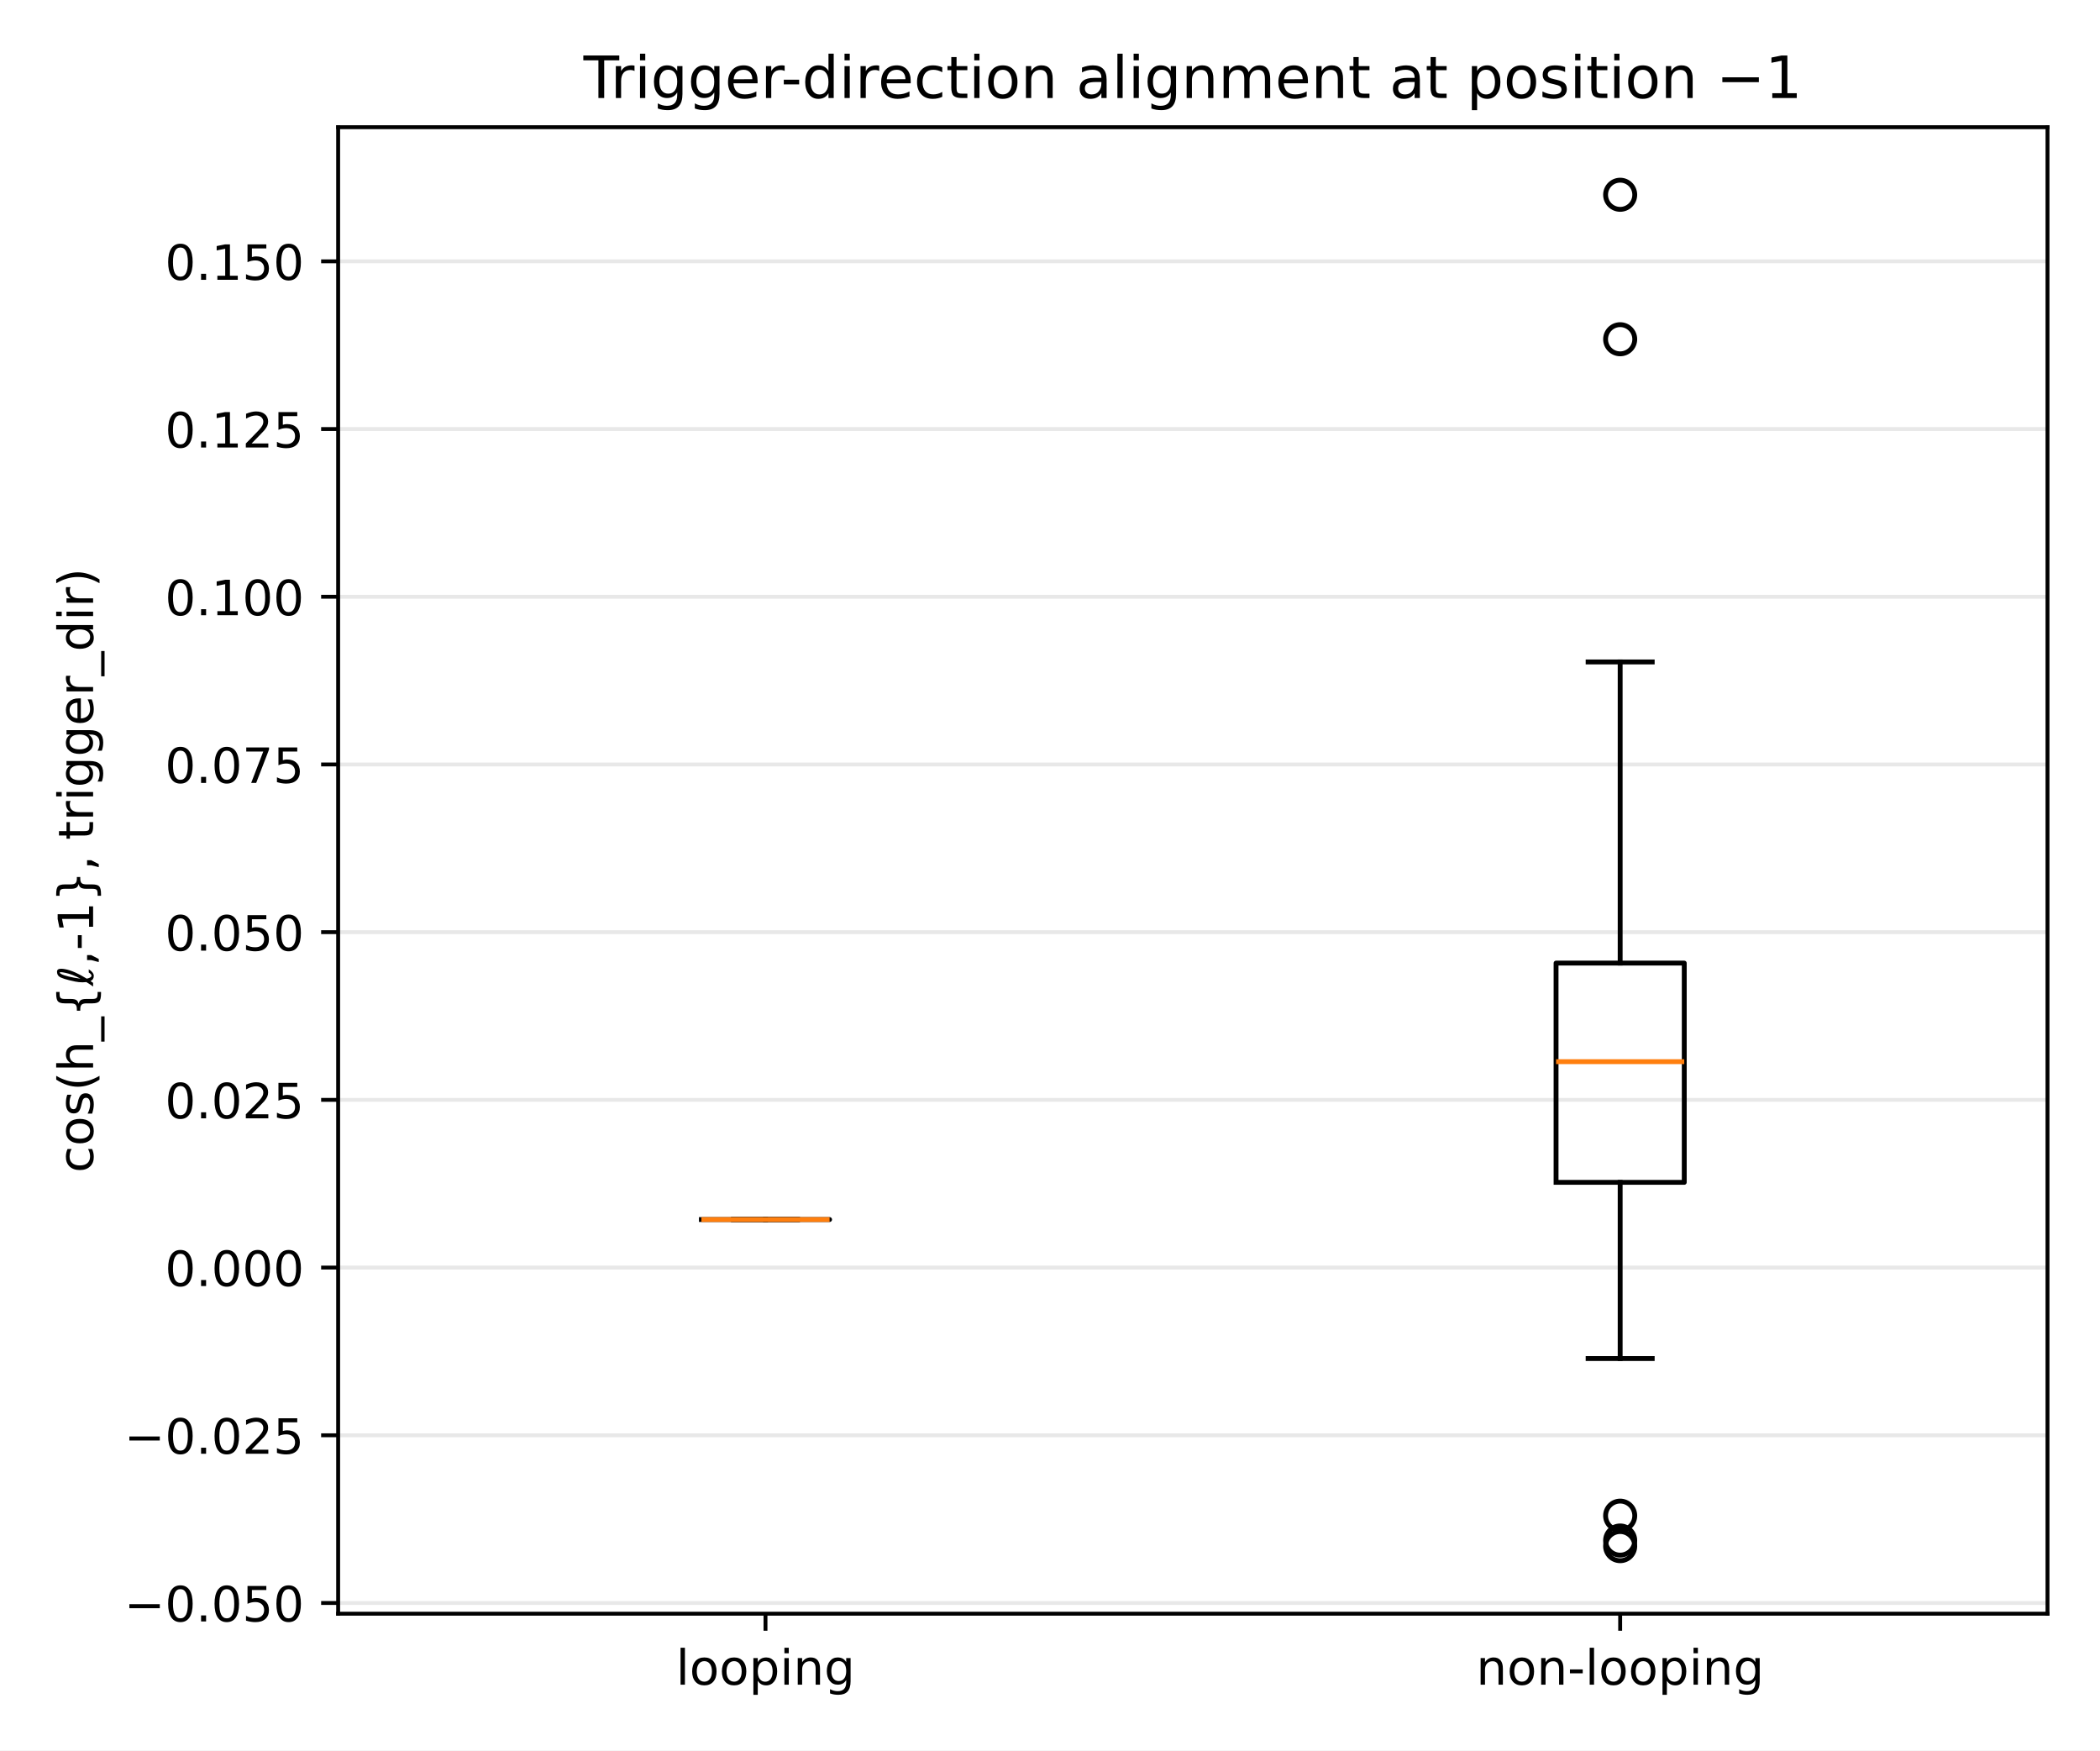
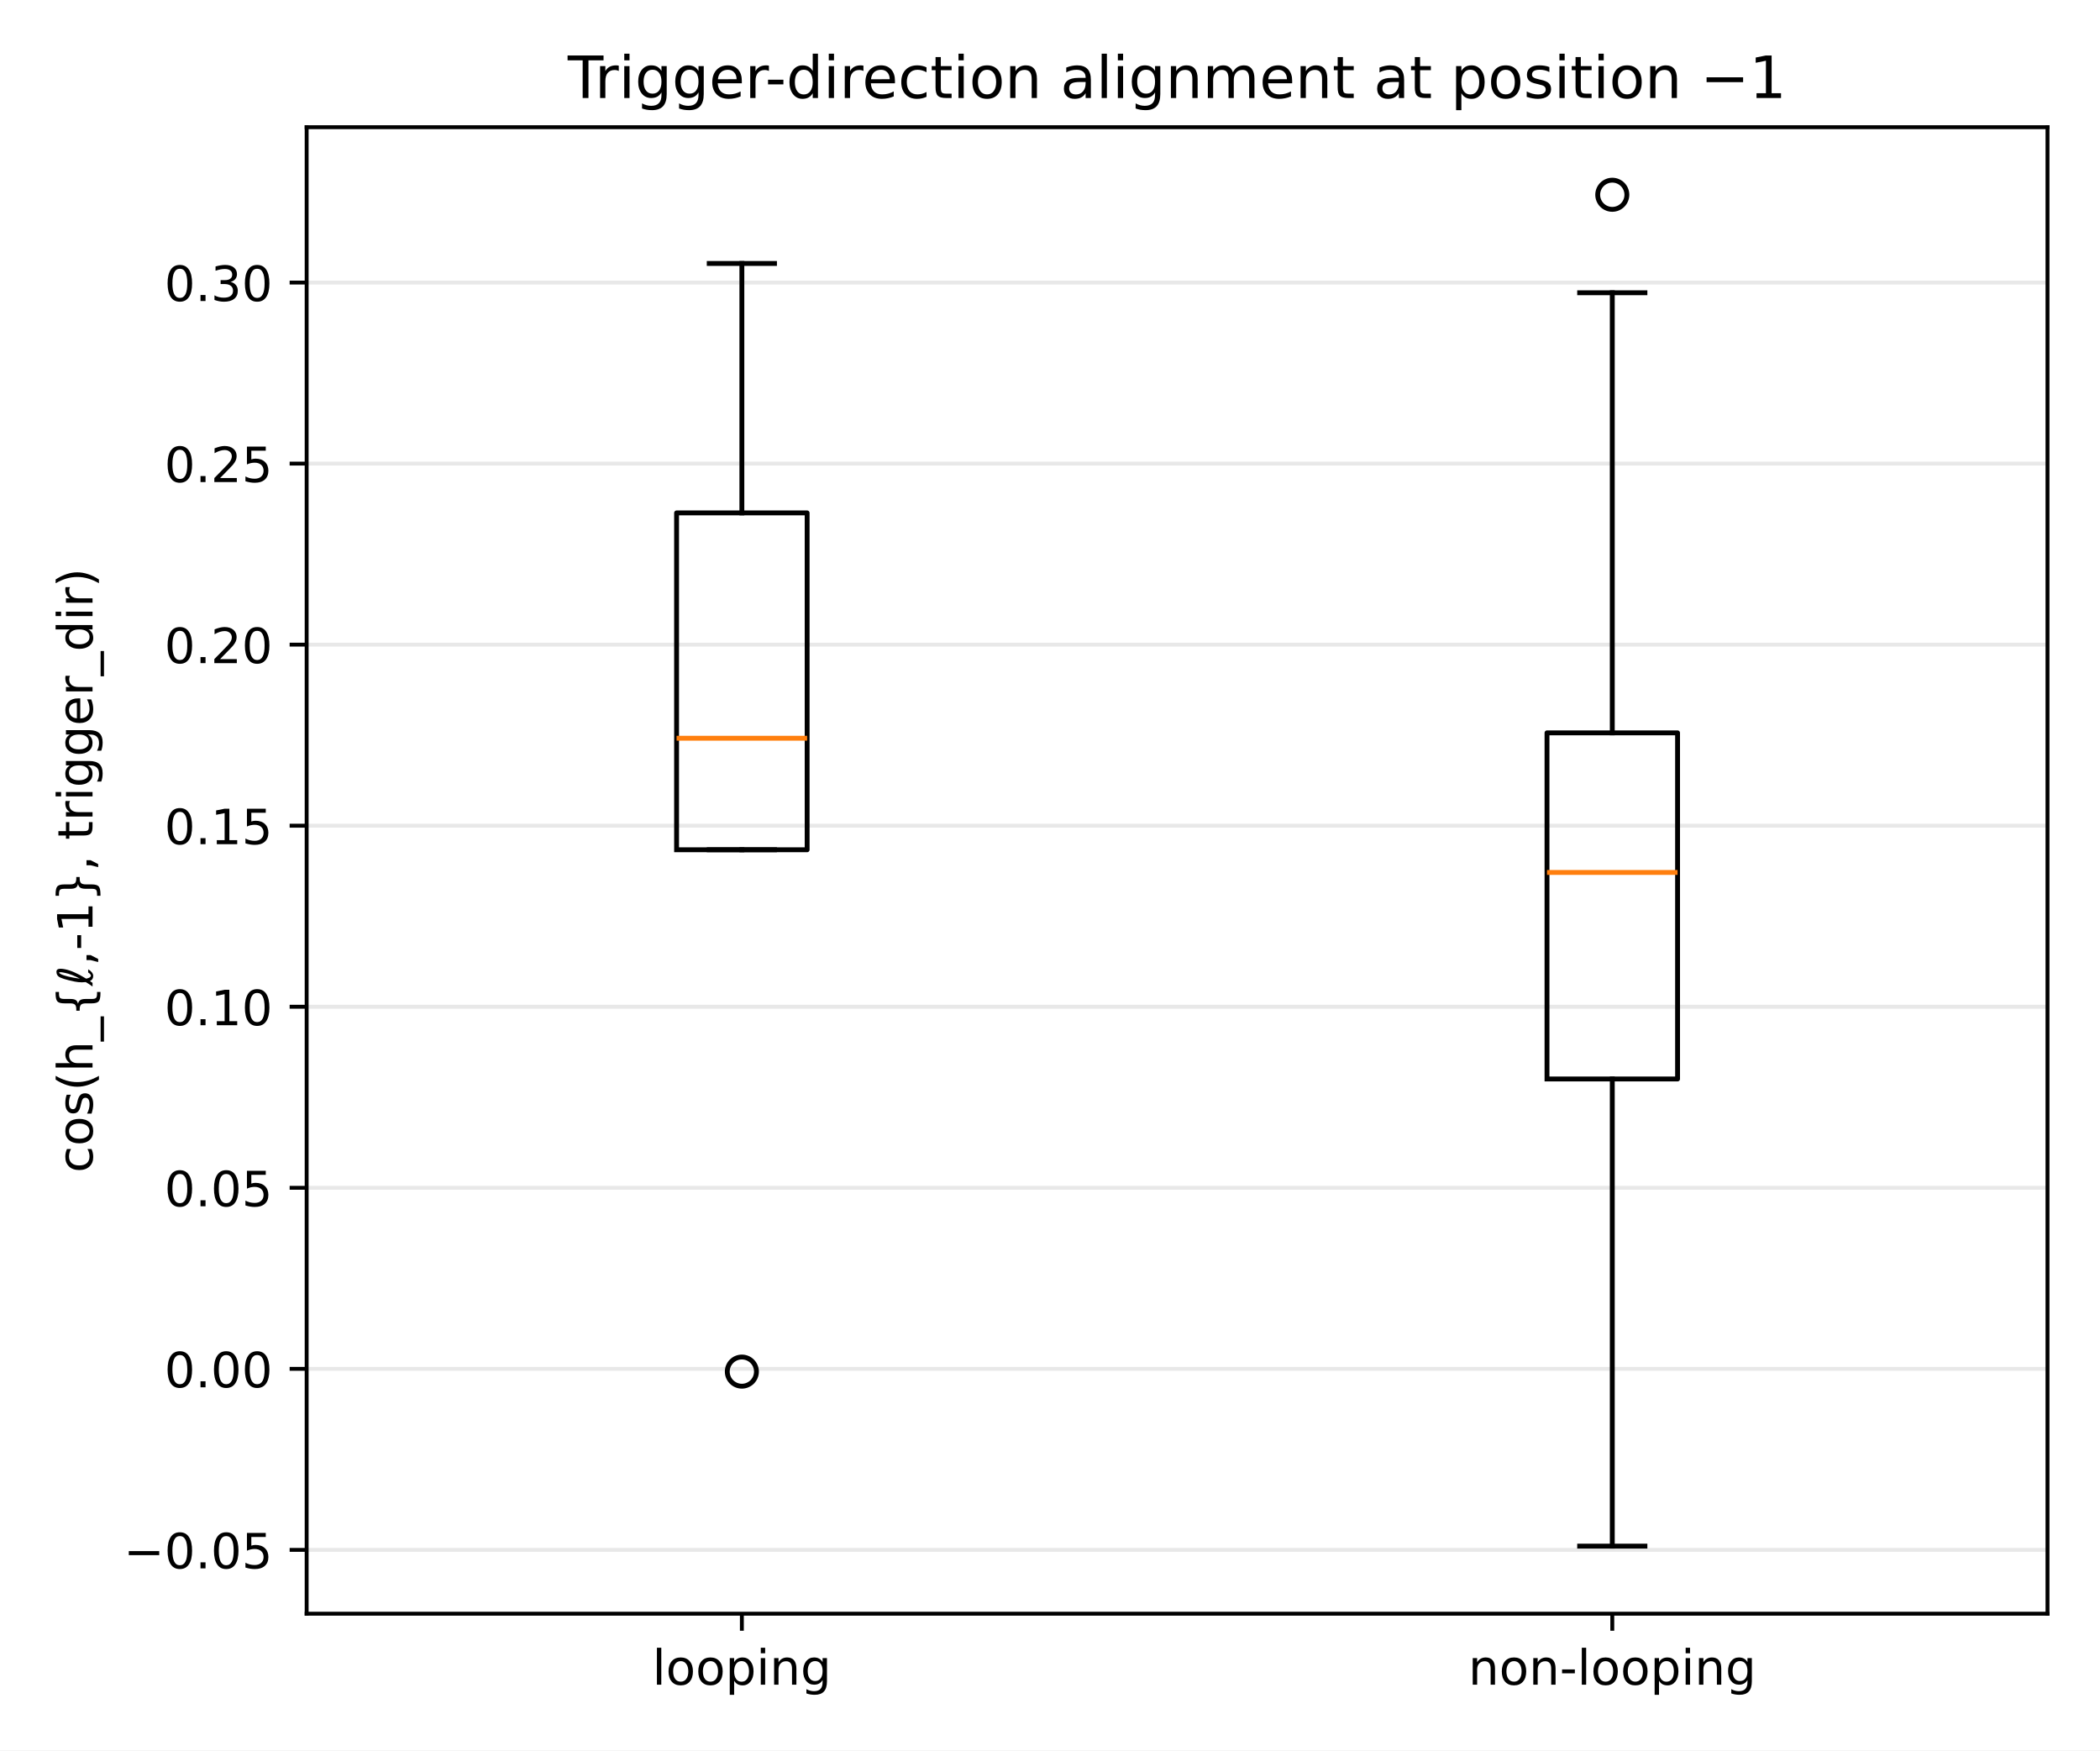
<svg xmlns="http://www.w3.org/2000/svg" xmlns:xlink="http://www.w3.org/1999/xlink" width="432pt" height="360pt" viewBox="0 0 432 360" version="1.1">
  <defs>
    <style type="text/css">*{stroke-linejoin: round; stroke-linecap: butt}</style>
  </defs>
  <g id="figure_1">
    <g id="patch_1">
      <path d="M 0 360  L 432 360  L 432 0  L 0 0  z " style="fill: #ffffff" />
    </g>
    <g id="axes_1">
      <g id="patch_2">
-         <path d="M 69.562 331.878  L 421.2 331.878  L 421.2 26.16  L 69.562 26.16  z " style="fill: #ffffff" />
+         <path d="M 63.082 331.878  L 421.2 331.878  L 421.2 26.16  L 63.082 26.16  z " style="fill: #ffffff" />
      </g>
      <g id="matplotlib.axis_1">
        <g id="xtick_1">
          <g id="line2d_1">
            <defs>
-               <path id="m43d1030746" d="M 0 0  L 0 3.5  " style="stroke: #000000; stroke-width: 0.8" />
+               <path id="m8e8fcde74e" d="M 0 0  L 0 3.5  " style="stroke: #000000; stroke-width: 0.8" />
            </defs>
            <g>
-               <use xlink:href="#m43d1030746" x="157.472" y="331.878" style="stroke: #000000; stroke-width: 0.8" />
+               <use xlink:href="#m8e8fcde74e" x="152.612" y="331.878" style="stroke: #000000; stroke-width: 0.8" />
            </g>
          </g>
          <g id="text_1">
-             <g transform="translate(139.0577 346.4761) scale(0.1 -0.1)">
+             <g transform="translate(134.1977 346.4761) scale(0.1 -0.1)">
              <defs>
                <path id="DejaVuSans-4f" d="M 603 4863  L 1178 4863  L 1178 0  L 603 0  L 603 4863  z " transform="scale(0.015625)" />
                <path id="DejaVuSans-52" d="M 1959 3097  Q 1497 3097 1228 2736  Q 959 2375 959 1747  Q 959 1119 1226 758  Q 1494 397 1959 397  Q 2419 397 2687 759  Q 2956 1122 2956 1747  Q 2956 2369 2687 2733  Q 2419 3097 1959 3097  z M 1959 3584  Q 2709 3584 3137 3096  Q 3566 2609 3566 1747  Q 3566 888 3137 398  Q 2709 -91 1959 -91  Q 1206 -91 779 398  Q 353 888 353 1747  Q 353 2609 779 3096  Q 1206 3584 1959 3584  z " transform="scale(0.015625)" />
                <path id="DejaVuSans-53" d="M 1159 525  L 1159 -1331  L 581 -1331  L 581 3500  L 1159 3500  L 1159 2969  Q 1341 3281 1617 3432  Q 1894 3584 2278 3584  Q 2916 3584 3314 3078  Q 3713 2572 3713 1747  Q 3713 922 3314 415  Q 2916 -91 2278 -91  Q 1894 -91 1617 61  Q 1341 213 1159 525  z M 3116 1747  Q 3116 2381 2855 2742  Q 2594 3103 2138 3103  Q 1681 3103 1420 2742  Q 1159 2381 1159 1747  Q 1159 1113 1420 752  Q 1681 391 2138 391  Q 2594 391 2855 752  Q 3116 1113 3116 1747  z " transform="scale(0.015625)" />
                <path id="DejaVuSans-4c" d="M 603 3500  L 1178 3500  L 1178 0  L 603 0  L 603 3500  z M 603 4863  L 1178 4863  L 1178 4134  L 603 4134  L 603 4863  z " transform="scale(0.015625)" />
                <path id="DejaVuSans-51" d="M 3513 2113  L 3513 0  L 2938 0  L 2938 2094  Q 2938 2591 2744 2837  Q 2550 3084 2163 3084  Q 1697 3084 1428 2787  Q 1159 2491 1159 1978  L 1159 0  L 581 0  L 581 3500  L 1159 3500  L 1159 2956  Q 1366 3272 1645 3428  Q 1925 3584 2291 3584  Q 2894 3584 3203 3211  Q 3513 2838 3513 2113  z " transform="scale(0.015625)" />
                <path id="DejaVuSans-4a" d="M 2906 1791  Q 2906 2416 2648 2759  Q 2391 3103 1925 3103  Q 1463 3103 1205 2759  Q 947 2416 947 1791  Q 947 1169 1205 825  Q 1463 481 1925 481  Q 2391 481 2648 825  Q 2906 1169 2906 1791  z M 3481 434  Q 3481 -459 3084 -895  Q 2688 -1331 1869 -1331  Q 1566 -1331 1297 -1286  Q 1028 -1241 775 -1147  L 775 -588  Q 1028 -725 1275 -790  Q 1522 -856 1778 -856  Q 2344 -856 2625 -561  Q 2906 -266 2906 331  L 2906 616  Q 2728 306 2450 153  Q 2172 0 1784 0  Q 1141 0 747 490  Q 353 981 353 1791  Q 353 2603 747 3093  Q 1141 3584 1784 3584  Q 2172 3584 2450 3431  Q 2728 3278 2906 2969  L 2906 3500  L 3481 3500  L 3481 434  z " transform="scale(0.015625)" />
              </defs>
              <use xlink:href="#DejaVuSans-4f" />
              <use xlink:href="#DejaVuSans-52" transform="translate(27.78125 0)" />
              <use xlink:href="#DejaVuSans-52" transform="translate(88.96875 0)" />
              <use xlink:href="#DejaVuSans-53" transform="translate(150.1562 0)" />
              <use xlink:href="#DejaVuSans-4c" transform="translate(213.6406 0)" />
              <use xlink:href="#DejaVuSans-51" transform="translate(241.4219 0)" />
              <use xlink:href="#DejaVuSans-4a" transform="translate(304.7969 0)" />
            </g>
          </g>
        </g>
        <g id="xtick_2">
          <g id="line2d_2">
            <g>
-               <use xlink:href="#m43d1030746" x="333.291" y="331.878" style="stroke: #000000; stroke-width: 0.8" />
+               <use xlink:href="#m8e8fcde74e" x="331.671" y="331.878" style="stroke: #000000; stroke-width: 0.8" />
            </g>
          </g>
          <g id="text_2">
-             <g transform="translate(303.6757 346.4761) scale(0.1 -0.1)">
+             <g transform="translate(302.0557 346.4761) scale(0.1 -0.1)">
              <defs>
                <path id="DejaVuSans-10" d="M 313 2009  L 1997 2009  L 1997 1497  L 313 1497  L 313 2009  z " transform="scale(0.015625)" />
              </defs>
              <use xlink:href="#DejaVuSans-51" />
              <use xlink:href="#DejaVuSans-52" transform="translate(63.375 0)" />
              <use xlink:href="#DejaVuSans-51" transform="translate(124.5625 0)" />
              <use xlink:href="#DejaVuSans-10" transform="translate(187.9375 0)" />
              <use xlink:href="#DejaVuSans-4f" transform="translate(224.0156 0)" />
              <use xlink:href="#DejaVuSans-52" transform="translate(251.7969 0)" />
              <use xlink:href="#DejaVuSans-52" transform="translate(312.9844 0)" />
              <use xlink:href="#DejaVuSans-53" transform="translate(374.1719 0)" />
              <use xlink:href="#DejaVuSans-4c" transform="translate(437.6562 0)" />
              <use xlink:href="#DejaVuSans-51" transform="translate(465.4375 0)" />
              <use xlink:href="#DejaVuSans-4a" transform="translate(528.8125 0)" />
            </g>
          </g>
        </g>
      </g>
      <g id="matplotlib.axis_2">
        <g id="ytick_1">
          <g id="line2d_3">
-             <path d="M 69.562 329.671  L 421.2 329.671  " clip-path="url(#pa3213039f5)" style="fill: none; stroke: #b0b0b0; stroke-opacity: 0.3; stroke-width: 0.8; stroke-linecap: square" />
+             <path d="M 63.082 318.755  L 421.2 318.755  " clip-path="url(#p2a057e68dc)" style="fill: none; stroke: #b0b0b0; stroke-opacity: 0.3; stroke-width: 0.8; stroke-linecap: square" />
          </g>
          <g id="line2d_4">
            <defs>
-               <path id="m5510e229e1" d="M 0 0  L -3.5 0  " style="stroke: #000000; stroke-width: 0.8" />
+               <path id="m96e55bc3d5" d="M 0 0  L -3.5 0  " style="stroke: #000000; stroke-width: 0.8" />
            </defs>
            <g>
-               <use xlink:href="#m5510e229e1" x="69.562" y="329.671" style="stroke: #000000; stroke-width: 0.8" />
+               <use xlink:href="#m96e55bc3d5" x="63.082" y="318.755" style="stroke: #000000; stroke-width: 0.8" />
            </g>
          </g>
          <g id="text_3">
-             <g transform="translate(25.55453 333.4699) scale(0.1 -0.1)">
+             <g transform="translate(25.43703 322.5541) scale(0.1 -0.1)">
              <defs>
                <path id="DejaVuSans-c9c" d="M 678 2272  L 4684 2272  L 4684 1741  L 678 1741  L 678 2272  z " transform="scale(0.015625)" />
                <path id="DejaVuSans-13" d="M 2034 4250  Q 1547 4250 1301 3770  Q 1056 3291 1056 2328  Q 1056 1369 1301 889  Q 1547 409 2034 409  Q 2525 409 2770 889  Q 3016 1369 3016 2328  Q 3016 3291 2770 3770  Q 2525 4250 2034 4250  z M 2034 4750  Q 2819 4750 3233 4129  Q 3647 3509 3647 2328  Q 3647 1150 3233 529  Q 2819 -91 2034 -91  Q 1250 -91 836 529  Q 422 1150 422 2328  Q 422 3509 836 4129  Q 1250 4750 2034 4750  z " transform="scale(0.015625)" />
                <path id="DejaVuSans-11" d="M 684 794  L 1344 794  L 1344 0  L 684 0  L 684 794  z " transform="scale(0.015625)" />
                <path id="DejaVuSans-18" d="M 691 4666  L 3169 4666  L 3169 4134  L 1269 4134  L 1269 2991  Q 1406 3038 1543 3061  Q 1681 3084 1819 3084  Q 2600 3084 3056 2656  Q 3513 2228 3513 1497  Q 3513 744 3044 326  Q 2575 -91 1722 -91  Q 1428 -91 1123 -41  Q 819 9 494 109  L 494 744  Q 775 591 1075 516  Q 1375 441 1709 441  Q 2250 441 2565 725  Q 2881 1009 2881 1497  Q 2881 1984 2565 2268  Q 2250 2553 1709 2553  Q 1456 2553 1204 2497  Q 953 2441 691 2322  L 691 4666  z " transform="scale(0.015625)" />
              </defs>
              <use xlink:href="#DejaVuSans-c9c" />
              <use xlink:href="#DejaVuSans-13" transform="translate(83.79688 0)" />
              <use xlink:href="#DejaVuSans-11" transform="translate(147.4219 0)" />
              <use xlink:href="#DejaVuSans-13" transform="translate(179.2031 0)" />
              <use xlink:href="#DejaVuSans-18" transform="translate(242.8281 0)" />
-               <use xlink:href="#DejaVuSans-13" transform="translate(306.4531 0)" />
            </g>
          </g>
        </g>
        <g id="ytick_2">
          <g id="line2d_5">
-             <path d="M 69.562 295.181  L 421.2 295.181  " clip-path="url(#pa3213039f5)" style="fill: none; stroke: #b0b0b0; stroke-opacity: 0.3; stroke-width: 0.8; stroke-linecap: square" />
+             <path d="M 63.082 281.52  L 421.2 281.52  " clip-path="url(#p2a057e68dc)" style="fill: none; stroke: #b0b0b0; stroke-opacity: 0.3; stroke-width: 0.8; stroke-linecap: square" />
          </g>
          <g id="line2d_6">
            <g>
-               <use xlink:href="#m5510e229e1" x="69.562" y="295.181" style="stroke: #000000; stroke-width: 0.8" />
+               <use xlink:href="#m96e55bc3d5" x="63.082" y="281.52" style="stroke: #000000; stroke-width: 0.8" />
            </g>
          </g>
          <g id="text_4">
-             <g transform="translate(25.55453 298.9796) scale(0.1 -0.1)">
-               <defs>
-                 <path id="DejaVuSans-15" d="M 1228 531  L 3431 531  L 3431 0  L 469 0  L 469 531  Q 828 903 1448 1529  Q 2069 2156 2228 2338  Q 2531 2678 2651 2914  Q 2772 3150 2772 3378  Q 2772 3750 2511 3984  Q 2250 4219 1831 4219  Q 1534 4219 1204 4116  Q 875 4013 500 3803  L 500 4441  Q 881 4594 1212 4672  Q 1544 4750 1819 4750  Q 2544 4750 2975 4387  Q 3406 4025 3406 3419  Q 3406 3131 3298 2873  Q 3191 2616 2906 2266  Q 2828 2175 2409 1742  Q 1991 1309 1228 531  z " transform="scale(0.015625)" />
-               </defs>
-               <use xlink:href="#DejaVuSans-c9c" />
-               <use xlink:href="#DejaVuSans-13" transform="translate(83.79688 0)" />
-               <use xlink:href="#DejaVuSans-11" transform="translate(147.4219 0)" />
-               <use xlink:href="#DejaVuSans-13" transform="translate(179.2031 0)" />
-               <use xlink:href="#DejaVuSans-15" transform="translate(242.8281 0)" />
-               <use xlink:href="#DejaVuSans-18" transform="translate(306.4531 0)" />
+             <g transform="translate(33.81672 285.3193) scale(0.1 -0.1)">
+               <use xlink:href="#DejaVuSans-13" />
+               <use xlink:href="#DejaVuSans-11" transform="translate(63.625 0)" />
+               <use xlink:href="#DejaVuSans-13" transform="translate(95.40625 0)" />
+               <use xlink:href="#DejaVuSans-13" transform="translate(159.0312 0)" />
            </g>
          </g>
        </g>
        <g id="ytick_3">
          <g id="line2d_7">
-             <path d="M 69.562 260.691  L 421.2 260.691  " clip-path="url(#pa3213039f5)" style="fill: none; stroke: #b0b0b0; stroke-opacity: 0.3; stroke-width: 0.8; stroke-linecap: square" />
+             <path d="M 63.082 244.286  L 421.2 244.286  " clip-path="url(#p2a057e68dc)" style="fill: none; stroke: #b0b0b0; stroke-opacity: 0.3; stroke-width: 0.8; stroke-linecap: square" />
          </g>
          <g id="line2d_8">
            <g>
-               <use xlink:href="#m5510e229e1" x="69.562" y="260.691" style="stroke: #000000; stroke-width: 0.8" />
+               <use xlink:href="#m96e55bc3d5" x="63.082" y="244.286" style="stroke: #000000; stroke-width: 0.8" />
            </g>
          </g>
          <g id="text_5">
-             <g transform="translate(33.93422 264.4893) scale(0.1 -0.1)">
+             <g transform="translate(33.81672 248.0845) scale(0.1 -0.1)">
              <use xlink:href="#DejaVuSans-13" />
              <use xlink:href="#DejaVuSans-11" transform="translate(63.625 0)" />
              <use xlink:href="#DejaVuSans-13" transform="translate(95.40625 0)" />
-               <use xlink:href="#DejaVuSans-13" transform="translate(159.0312 0)" />
-               <use xlink:href="#DejaVuSans-13" transform="translate(222.6562 0)" />
+               <use xlink:href="#DejaVuSans-18" transform="translate(159.0312 0)" />
            </g>
          </g>
        </g>
        <g id="ytick_4">
          <g id="line2d_9">
-             <path d="M 69.562 226.2  L 421.2 226.2  " clip-path="url(#pa3213039f5)" style="fill: none; stroke: #b0b0b0; stroke-opacity: 0.3; stroke-width: 0.8; stroke-linecap: square" />
+             <path d="M 63.082 207.051  L 421.2 207.051  " clip-path="url(#p2a057e68dc)" style="fill: none; stroke: #b0b0b0; stroke-opacity: 0.3; stroke-width: 0.8; stroke-linecap: square" />
          </g>
          <g id="line2d_10">
            <g>
-               <use xlink:href="#m5510e229e1" x="69.562" y="226.2" style="stroke: #000000; stroke-width: 0.8" />
+               <use xlink:href="#m96e55bc3d5" x="63.082" y="207.051" style="stroke: #000000; stroke-width: 0.8" />
            </g>
          </g>
          <g id="text_6">
-             <g transform="translate(33.93422 229.9991) scale(0.1 -0.1)">
-               <use xlink:href="#DejaVuSans-13" />
-               <use xlink:href="#DejaVuSans-11" transform="translate(63.625 0)" />
-               <use xlink:href="#DejaVuSans-13" transform="translate(95.40625 0)" />
-               <use xlink:href="#DejaVuSans-15" transform="translate(159.0312 0)" />
-               <use xlink:href="#DejaVuSans-18" transform="translate(222.6562 0)" />
+             <g transform="translate(33.81672 210.8498) scale(0.1 -0.1)">
+               <defs>
+                 <path id="DejaVuSans-14" d="M 794 531  L 1825 531  L 1825 4091  L 703 3866  L 703 4441  L 1819 4666  L 2450 4666  L 2450 531  L 3481 531  L 3481 0  L 794 0  L 794 531  z " transform="scale(0.015625)" />
+               </defs>
+               <use xlink:href="#DejaVuSans-13" />
+               <use xlink:href="#DejaVuSans-11" transform="translate(63.625 0)" />
+               <use xlink:href="#DejaVuSans-14" transform="translate(95.40625 0)" />
+               <use xlink:href="#DejaVuSans-13" transform="translate(159.0312 0)" />
            </g>
          </g>
        </g>
        <g id="ytick_5">
          <g id="line2d_11">
-             <path d="M 69.562 191.71  L 421.2 191.71  " clip-path="url(#pa3213039f5)" style="fill: none; stroke: #b0b0b0; stroke-opacity: 0.3; stroke-width: 0.8; stroke-linecap: square" />
+             <path d="M 63.082 169.816  L 421.2 169.816  " clip-path="url(#p2a057e68dc)" style="fill: none; stroke: #b0b0b0; stroke-opacity: 0.3; stroke-width: 0.8; stroke-linecap: square" />
          </g>
          <g id="line2d_12">
            <g>
-               <use xlink:href="#m5510e229e1" x="69.562" y="191.71" style="stroke: #000000; stroke-width: 0.8" />
+               <use xlink:href="#m96e55bc3d5" x="63.082" y="169.816" style="stroke: #000000; stroke-width: 0.8" />
            </g>
          </g>
          <g id="text_7">
-             <g transform="translate(33.93422 195.5088) scale(0.1 -0.1)">
-               <use xlink:href="#DejaVuSans-13" />
-               <use xlink:href="#DejaVuSans-11" transform="translate(63.625 0)" />
-               <use xlink:href="#DejaVuSans-13" transform="translate(95.40625 0)" />
+             <g transform="translate(33.81672 173.615) scale(0.1 -0.1)">
+               <use xlink:href="#DejaVuSans-13" />
+               <use xlink:href="#DejaVuSans-11" transform="translate(63.625 0)" />
+               <use xlink:href="#DejaVuSans-14" transform="translate(95.40625 0)" />
              <use xlink:href="#DejaVuSans-18" transform="translate(159.0312 0)" />
-               <use xlink:href="#DejaVuSans-13" transform="translate(222.6562 0)" />
            </g>
          </g>
        </g>
        <g id="ytick_6">
          <g id="line2d_13">
-             <path d="M 69.562 157.22  L 421.2 157.22  " clip-path="url(#pa3213039f5)" style="fill: none; stroke: #b0b0b0; stroke-opacity: 0.3; stroke-width: 0.8; stroke-linecap: square" />
+             <path d="M 63.082 132.581  L 421.2 132.581  " clip-path="url(#p2a057e68dc)" style="fill: none; stroke: #b0b0b0; stroke-opacity: 0.3; stroke-width: 0.8; stroke-linecap: square" />
          </g>
          <g id="line2d_14">
            <g>
-               <use xlink:href="#m5510e229e1" x="69.562" y="157.22" style="stroke: #000000; stroke-width: 0.8" />
+               <use xlink:href="#m96e55bc3d5" x="63.082" y="132.581" style="stroke: #000000; stroke-width: 0.8" />
            </g>
          </g>
          <g id="text_8">
-             <g transform="translate(33.93422 161.0186) scale(0.1 -0.1)">
-               <defs>
-                 <path id="DejaVuSans-1a" d="M 525 4666  L 3525 4666  L 3525 4397  L 1831 0  L 1172 0  L 2766 4134  L 525 4134  L 525 4666  z " transform="scale(0.015625)" />
-               </defs>
-               <use xlink:href="#DejaVuSans-13" />
-               <use xlink:href="#DejaVuSans-11" transform="translate(63.625 0)" />
-               <use xlink:href="#DejaVuSans-13" transform="translate(95.40625 0)" />
-               <use xlink:href="#DejaVuSans-1a" transform="translate(159.0312 0)" />
-               <use xlink:href="#DejaVuSans-18" transform="translate(222.6562 0)" />
+             <g transform="translate(33.81672 136.3802) scale(0.1 -0.1)">
+               <defs>
+                 <path id="DejaVuSans-15" d="M 1228 531  L 3431 531  L 3431 0  L 469 0  L 469 531  Q 828 903 1448 1529  Q 2069 2156 2228 2338  Q 2531 2678 2651 2914  Q 2772 3150 2772 3378  Q 2772 3750 2511 3984  Q 2250 4219 1831 4219  Q 1534 4219 1204 4116  Q 875 4013 500 3803  L 500 4441  Q 881 4594 1212 4672  Q 1544 4750 1819 4750  Q 2544 4750 2975 4387  Q 3406 4025 3406 3419  Q 3406 3131 3298 2873  Q 3191 2616 2906 2266  Q 2828 2175 2409 1742  Q 1991 1309 1228 531  z " transform="scale(0.015625)" />
+               </defs>
+               <use xlink:href="#DejaVuSans-13" />
+               <use xlink:href="#DejaVuSans-11" transform="translate(63.625 0)" />
+               <use xlink:href="#DejaVuSans-15" transform="translate(95.40625 0)" />
+               <use xlink:href="#DejaVuSans-13" transform="translate(159.0312 0)" />
            </g>
          </g>
        </g>
        <g id="ytick_7">
          <g id="line2d_15">
-             <path d="M 69.562 122.729  L 421.2 122.729  " clip-path="url(#pa3213039f5)" style="fill: none; stroke: #b0b0b0; stroke-opacity: 0.3; stroke-width: 0.8; stroke-linecap: square" />
+             <path d="M 63.082 95.347  L 421.2 95.347  " clip-path="url(#p2a057e68dc)" style="fill: none; stroke: #b0b0b0; stroke-opacity: 0.3; stroke-width: 0.8; stroke-linecap: square" />
          </g>
          <g id="line2d_16">
            <g>
-               <use xlink:href="#m5510e229e1" x="69.562" y="122.729" style="stroke: #000000; stroke-width: 0.8" />
+               <use xlink:href="#m96e55bc3d5" x="63.082" y="95.347" style="stroke: #000000; stroke-width: 0.8" />
            </g>
          </g>
          <g id="text_9">
-             <g transform="translate(33.93422 126.5283) scale(0.1 -0.1)">
-               <defs>
-                 <path id="DejaVuSans-14" d="M 794 531  L 1825 531  L 1825 4091  L 703 3866  L 703 4441  L 1819 4666  L 2450 4666  L 2450 531  L 3481 531  L 3481 0  L 794 0  L 794 531  z " transform="scale(0.015625)" />
-               </defs>
-               <use xlink:href="#DejaVuSans-13" />
-               <use xlink:href="#DejaVuSans-11" transform="translate(63.625 0)" />
-               <use xlink:href="#DejaVuSans-14" transform="translate(95.40625 0)" />
-               <use xlink:href="#DejaVuSans-13" transform="translate(159.0312 0)" />
-               <use xlink:href="#DejaVuSans-13" transform="translate(222.6562 0)" />
+             <g transform="translate(33.81672 99.14543) scale(0.1 -0.1)">
+               <use xlink:href="#DejaVuSans-13" />
+               <use xlink:href="#DejaVuSans-11" transform="translate(63.625 0)" />
+               <use xlink:href="#DejaVuSans-15" transform="translate(95.40625 0)" />
+               <use xlink:href="#DejaVuSans-18" transform="translate(159.0312 0)" />
            </g>
          </g>
        </g>
        <g id="ytick_8">
          <g id="line2d_17">
-             <path d="M 69.562 88.239  L 421.2 88.239  " clip-path="url(#pa3213039f5)" style="fill: none; stroke: #b0b0b0; stroke-opacity: 0.3; stroke-width: 0.8; stroke-linecap: square" />
+             <path d="M 63.082 58.112  L 421.2 58.112  " clip-path="url(#p2a057e68dc)" style="fill: none; stroke: #b0b0b0; stroke-opacity: 0.3; stroke-width: 0.8; stroke-linecap: square" />
          </g>
          <g id="line2d_18">
            <g>
-               <use xlink:href="#m5510e229e1" x="69.562" y="88.239" style="stroke: #000000; stroke-width: 0.8" />
+               <use xlink:href="#m96e55bc3d5" x="63.082" y="58.112" style="stroke: #000000; stroke-width: 0.8" />
            </g>
          </g>
          <g id="text_10">
-             <g transform="translate(33.93422 92.03804) scale(0.1 -0.1)">
-               <use xlink:href="#DejaVuSans-13" />
-               <use xlink:href="#DejaVuSans-11" transform="translate(63.625 0)" />
-               <use xlink:href="#DejaVuSans-14" transform="translate(95.40625 0)" />
-               <use xlink:href="#DejaVuSans-15" transform="translate(159.0312 0)" />
-               <use xlink:href="#DejaVuSans-18" transform="translate(222.6562 0)" />
-             </g>
-           </g>
-         </g>
-         <g id="ytick_9">
-           <g id="line2d_19">
-             <path d="M 69.562 53.749  L 421.2 53.749  " clip-path="url(#pa3213039f5)" style="fill: none; stroke: #b0b0b0; stroke-opacity: 0.3; stroke-width: 0.8; stroke-linecap: square" />
-           </g>
-           <g id="line2d_20">
-             <g>
-               <use xlink:href="#m5510e229e1" x="69.562" y="53.749" style="stroke: #000000; stroke-width: 0.8" />
-             </g>
-           </g>
-           <g id="text_11">
-             <g transform="translate(33.93422 57.54778) scale(0.1 -0.1)">
-               <use xlink:href="#DejaVuSans-13" />
-               <use xlink:href="#DejaVuSans-11" transform="translate(63.625 0)" />
-               <use xlink:href="#DejaVuSans-14" transform="translate(95.40625 0)" />
-               <use xlink:href="#DejaVuSans-18" transform="translate(159.0312 0)" />
-               <use xlink:href="#DejaVuSans-13" transform="translate(222.6562 0)" />
-             </g>
-           </g>
-         </g>
-         <g id="text_12">
-           <g transform="translate(19.15219 241.1868) rotate(-90) scale(0.1 -0.1)">
+             <g transform="translate(33.81672 61.91065) scale(0.1 -0.1)">
+               <defs>
+                 <path id="DejaVuSans-16" d="M 2597 2516  Q 3050 2419 3304 2112  Q 3559 1806 3559 1356  Q 3559 666 3084 287  Q 2609 -91 1734 -91  Q 1441 -91 1130 -33  Q 819 25 488 141  L 488 750  Q 750 597 1062 519  Q 1375 441 1716 441  Q 2309 441 2620 675  Q 2931 909 2931 1356  Q 2931 1769 2642 2001  Q 2353 2234 1838 2234  L 1294 2234  L 1294 2753  L 1863 2753  Q 2328 2753 2575 2939  Q 2822 3125 2822 3475  Q 2822 3834 2567 4026  Q 2313 4219 1838 4219  Q 1578 4219 1281 4162  Q 984 4106 628 3988  L 628 4550  Q 988 4650 1302 4700  Q 1616 4750 1894 4750  Q 2613 4750 3031 4423  Q 3450 4097 3450 3541  Q 3450 3153 3228 2886  Q 3006 2619 2597 2516  z " transform="scale(0.015625)" />
+               </defs>
+               <use xlink:href="#DejaVuSans-13" />
+               <use xlink:href="#DejaVuSans-11" transform="translate(63.625 0)" />
+               <use xlink:href="#DejaVuSans-16" transform="translate(95.40625 0)" />
+               <use xlink:href="#DejaVuSans-13" transform="translate(159.0312 0)" />
+             </g>
+           </g>
+         </g>
+         <g id="text_11">
+           <g transform="translate(19.03469 241.1868) rotate(-90) scale(0.1 -0.1)">
            <defs>
              <path id="DejaVuSans-46" d="M 3122 3366  L 3122 2828  Q 2878 2963 2633 3030  Q 2388 3097 2138 3097  Q 1578 3097 1268 2742  Q 959 2388 959 1747  Q 959 1106 1268 751  Q 1578 397 2138 397  Q 2388 397 2633 464  Q 2878 531 3122 666  L 3122 134  Q 2881 22 2623 -34  Q 2366 -91 2075 -91  Q 1284 -91 818 406  Q 353 903 353 1747  Q 353 2603 823 3093  Q 1294 3584 2113 3584  Q 2378 3584 2631 3529  Q 2884 3475 3122 3366  z " transform="scale(0.015625)" />
              <path id="DejaVuSans-56" d="M 2834 3397  L 2834 2853  Q 2591 2978 2328 3040  Q 2066 3103 1784 3103  Q 1356 3103 1142 2972  Q 928 2841 928 2578  Q 928 2378 1081 2264  Q 1234 2150 1697 2047  L 1894 2003  Q 2506 1872 2764 1633  Q 3022 1394 3022 966  Q 3022 478 2636 193  Q 2250 -91 1575 -91  Q 1294 -91 989 -36  Q 684 19 347 128  L 347 722  Q 666 556 975 473  Q 1284 391 1588 391  Q 1994 391 2212 530  Q 2431 669 2431 922  Q 2431 1156 2273 1281  Q 2116 1406 1581 1522  L 1381 1569  Q 847 1681 609 1914  Q 372 2147 372 2553  Q 372 3047 722 3315  Q 1072 3584 1716 3584  Q 2034 3584 2315 3537  Q 2597 3491 2834 3397  z " transform="scale(0.015625)" />
              <path id="DejaVuSans-b" d="M 1984 4856  Q 1566 4138 1362 3434  Q 1159 2731 1159 2009  Q 1159 1288 1364 580  Q 1569 -128 1984 -844  L 1484 -844  Q 1016 -109 783 600  Q 550 1309 550 2009  Q 550 2706 781 3412  Q 1013 4119 1484 4856  L 1984 4856  z " transform="scale(0.015625)" />
              <path id="DejaVuSans-4b" d="M 3513 2113  L 3513 0  L 2938 0  L 2938 2094  Q 2938 2591 2744 2837  Q 2550 3084 2163 3084  Q 1697 3084 1428 2787  Q 1159 2491 1159 1978  L 1159 0  L 581 0  L 581 4863  L 1159 4863  L 1159 2956  Q 1366 3272 1645 3428  Q 1925 3584 2291 3584  Q 2894 3584 3203 3211  Q 3513 2838 3513 2113  z " transform="scale(0.015625)" />
              <path id="DejaVuSans-42" d="M 3263 -1063  L 3263 -1509  L -63 -1509  L -63 -1063  L 3263 -1063  z " transform="scale(0.015625)" />
              <path id="DejaVuSans-5e" d="M 3272 -594  L 3272 -1044  L 3078 -1044  Q 2300 -1044 2036 -812  Q 1772 -581 1772 109  L 1772 856  Q 1772 1328 1603 1509  Q 1434 1691 991 1691  L 800 1691  L 800 2138  L 991 2138  Q 1438 2138 1605 2317  Q 1772 2497 1772 2963  L 1772 3713  Q 1772 4403 2036 4633  Q 2300 4863 3078 4863  L 3272 4863  L 3272 4416  L 3059 4416  Q 2619 4416 2484 4278  Q 2350 4141 2350 3700  L 2350 2925  Q 2350 2434 2208 2212  Q 2066 1991 1722 1913  Q 2069 1828 2209 1606  Q 2350 1384 2350 897  L 2350 122  Q 2350 -319 2484 -456  Q 2619 -594 3059 -594  L 3272 -594  z " transform="scale(0.015625)" />
              <path id="DejaVuSans-baa" d="M 950 838  Q 1078 213 1350 213  Q 1531 213 1766 572  L 2181 572  Q 1994 253 1775 88  Q 1538 -91 1319 -91  Q 831 -91 634 344  L 400 0  L -88 0  Q 250 459 500 888  Q 469 1131 469 1397  Q 469 1872 566 2347  Q 931 4131 1256 4497  Q 1481 4750 1866 4750  Q 2256 4750 2256 4209  Q 2253 3966 2197 3675  Q 1972 2484 950 838  z M 947 1656  Q 1531 2744 1709 3613  Q 1803 4072 1803 4191  Q 1803 4406 1725 4406  Q 1384 4134 1081 2516  Q 997 2063 947 1656  z " transform="scale(0.015625)" />
              <path id="DejaVuSans-f" d="M 750 794  L 1409 794  L 1409 256  L 897 -744  L 494 -744  L 750 256  L 750 794  z " transform="scale(0.015625)" />
              <path id="DejaVuSans-60" d="M 800 -594  L 1019 -594  Q 1456 -594 1589 -459  Q 1722 -325 1722 122  L 1722 897  Q 1722 1384 1862 1606  Q 2003 1828 2350 1913  Q 2003 1991 1862 2212  Q 1722 2434 1722 2925  L 1722 3700  Q 1722 4144 1589 4280  Q 1456 4416 1019 4416  L 800 4416  L 800 4863  L 997 4863  Q 1775 4863 2036 4633  Q 2297 4403 2297 3713  L 2297 2963  Q 2297 2497 2465 2317  Q 2634 2138 3078 2138  L 3272 2138  L 3272 1691  L 3078 1691  Q 2634 1691 2465 1509  Q 2297 1328 2297 856  L 2297 109  Q 2297 -581 2036 -812  Q 1775 -1044 997 -1044  L 800 -1044  L 800 -594  z " transform="scale(0.015625)" />
              <path id="DejaVuSans-3" transform="scale(0.015625)" />
              <path id="DejaVuSans-57" d="M 1172 4494  L 1172 3500  L 2356 3500  L 2356 3053  L 1172 3053  L 1172 1153  Q 1172 725 1289 603  Q 1406 481 1766 481  L 2356 481  L 2356 0  L 1766 0  Q 1100 0 847 248  Q 594 497 594 1153  L 594 3053  L 172 3053  L 172 3500  L 594 3500  L 594 4494  L 1172 4494  z " transform="scale(0.015625)" />
              <path id="DejaVuSans-55" d="M 2631 2963  Q 2534 3019 2420 3045  Q 2306 3072 2169 3072  Q 1681 3072 1420 2755  Q 1159 2438 1159 1844  L 1159 0  L 581 0  L 581 3500  L 1159 3500  L 1159 2956  Q 1341 3275 1631 3429  Q 1922 3584 2338 3584  Q 2397 3584 2469 3576  Q 2541 3569 2628 3553  L 2631 2963  z " transform="scale(0.015625)" />
              <path id="DejaVuSans-48" d="M 3597 1894  L 3597 1613  L 953 1613  Q 991 1019 1311 708  Q 1631 397 2203 397  Q 2534 397 2845 478  Q 3156 559 3463 722  L 3463 178  Q 3153 47 2828 -22  Q 2503 -91 2169 -91  Q 1331 -91 842 396  Q 353 884 353 1716  Q 353 2575 817 3079  Q 1281 3584 2069 3584  Q 2775 3584 3186 3129  Q 3597 2675 3597 1894  z M 3022 2063  Q 3016 2534 2758 2815  Q 2500 3097 2075 3097  Q 1594 3097 1305 2825  Q 1016 2553 972 2059  L 3022 2063  z " transform="scale(0.015625)" />
              <path id="DejaVuSans-47" d="M 2906 2969  L 2906 4863  L 3481 4863  L 3481 0  L 2906 0  L 2906 525  Q 2725 213 2448 61  Q 2172 -91 1784 -91  Q 1150 -91 751 415  Q 353 922 353 1747  Q 353 2572 751 3078  Q 1150 3584 1784 3584  Q 2172 3584 2448 3432  Q 2725 3281 2906 2969  z M 947 1747  Q 947 1113 1208 752  Q 1469 391 1925 391  Q 2381 391 2643 752  Q 2906 1113 2906 1747  Q 2906 2381 2643 2742  Q 2381 3103 1925 3103  Q 1469 3103 1208 2742  Q 947 2381 947 1747  z " transform="scale(0.015625)" />
              <path id="DejaVuSans-c" d="M 513 4856  L 1013 4856  Q 1481 4119 1714 3412  Q 1947 2706 1947 2009  Q 1947 1309 1714 600  Q 1481 -109 1013 -844  L 513 -844  Q 928 -128 1133 580  Q 1338 1288 1338 2009  Q 1338 2731 1133 3434  Q 928 4138 513 4856  z " transform="scale(0.015625)" />
            </defs>
            <use xlink:href="#DejaVuSans-46" />
            <use xlink:href="#DejaVuSans-52" transform="translate(54.98438 0)" />
            <use xlink:href="#DejaVuSans-56" transform="translate(116.1719 0)" />
            <use xlink:href="#DejaVuSans-b" transform="translate(168.2656 0)" />
            <use xlink:href="#DejaVuSans-4b" transform="translate(207.2812 0)" />
            <use xlink:href="#DejaVuSans-42" transform="translate(270.6562 0)" />
            <use xlink:href="#DejaVuSans-5e" transform="translate(320.6562 0)" />
            <use xlink:href="#DejaVuSans-baa" transform="translate(384.2812 0)" />
            <use xlink:href="#DejaVuSans-f" transform="translate(425.5938 0)" />
            <use xlink:href="#DejaVuSans-10" transform="translate(457.375 0)" />
            <use xlink:href="#DejaVuSans-14" transform="translate(493.4531 0)" />
            <use xlink:href="#DejaVuSans-60" transform="translate(557.0781 0)" />
            <use xlink:href="#DejaVuSans-f" transform="translate(620.7031 0)" />
            <use xlink:href="#DejaVuSans-3" transform="translate(652.4844 0)" />
            <use xlink:href="#DejaVuSans-57" transform="translate(684.2656 0)" />
            <use xlink:href="#DejaVuSans-55" transform="translate(723.4688 0)" />
            <use xlink:href="#DejaVuSans-4c" transform="translate(764.5781 0)" />
            <use xlink:href="#DejaVuSans-4a" transform="translate(792.3594 0)" />
            <use xlink:href="#DejaVuSans-4a" transform="translate(855.8438 0)" />
            <use xlink:href="#DejaVuSans-48" transform="translate(919.3281 0)" />
            <use xlink:href="#DejaVuSans-55" transform="translate(980.8594 0)" />
            <use xlink:href="#DejaVuSans-42" transform="translate(1021.969 0)" />
            <use xlink:href="#DejaVuSans-47" transform="translate(1071.969 0)" />
            <use xlink:href="#DejaVuSans-4c" transform="translate(1135.453 0)" />
            <use xlink:href="#DejaVuSans-55" transform="translate(1163.234 0)" />
            <use xlink:href="#DejaVuSans-c" transform="translate(1204.344 0)" />
          </g>
        </g>
      </g>
+       <g id="line2d_19">
+         <path d="M 139.182 174.767  L 166.041 174.767  L 166.041 105.486  L 139.182 105.486  L 139.182 174.767  " clip-path="url(#p2a057e68dc)" style="fill: none; stroke: #000000; stroke-linecap: square" />
+       </g>
+       <g id="line2d_20">
+         <path d="M 152.612 174.767  L 152.612 174.767  " clip-path="url(#p2a057e68dc)" style="fill: none; stroke: #000000; stroke-linecap: square" />
+       </g>
      <g id="line2d_21">
-         <path d="M 144.285 250.813  L 170.658 250.813  L 170.658 250.813  L 144.285 250.813  L 144.285 250.813  " clip-path="url(#pa3213039f5)" style="fill: none; stroke: #000000; stroke-linecap: square" />
+         <path d="M 152.612 105.486  L 152.612 54.182  " clip-path="url(#p2a057e68dc)" style="fill: none; stroke: #000000; stroke-linecap: square" />
      </g>
      <g id="line2d_22">
-         <path d="M 157.472 250.813  L 157.472 250.813  " clip-path="url(#pa3213039f5)" style="fill: none; stroke: #000000; stroke-linecap: square" />
+         <path d="M 145.897 174.767  L 159.326 174.767  " clip-path="url(#p2a057e68dc)" style="fill: none; stroke: #000000; stroke-linecap: square" />
      </g>
      <g id="line2d_23">
-         <path d="M 157.472 250.813  L 157.472 250.813  " clip-path="url(#pa3213039f5)" style="fill: none; stroke: #000000; stroke-linecap: square" />
+         <path d="M 145.897 54.182  L 159.326 54.182  " clip-path="url(#p2a057e68dc)" style="fill: none; stroke: #000000; stroke-linecap: square" />
      </g>
      <g id="line2d_24">
-         <path d="M 150.879 250.813  L 164.065 250.813  " clip-path="url(#pa3213039f5)" style="fill: none; stroke: #000000; stroke-linecap: square" />
+         <defs>
+           <path id="me0f025d7d4" d="M 0 3  C 0.796 3 1.559 2.684 2.121 2.121  C 2.684 1.559 3 0.796 3 0  C 3 -0.796 2.684 -1.559 2.121 -2.121  C 1.559 -2.684 0.796 -3 0 -3  C -0.796 -3 -1.559 -2.684 -2.121 -2.121  C -2.684 -1.559 -3 -0.796 -3 0  C -3 0.796 -2.684 1.559 -2.121 2.121  C -1.559 2.684 -0.796 3 0 3  z " style="stroke: #000000" />
+         </defs>
+         <g clip-path="url(#p2a057e68dc)">
+           <use xlink:href="#me0f025d7d4" x="152.612" y="282.089" style="fill-opacity: 0; stroke: #000000" />
+         </g>
      </g>
      <g id="line2d_25">
-         <path d="M 150.879 250.813  L 164.065 250.813  " clip-path="url(#pa3213039f5)" style="fill: none; stroke: #000000; stroke-linecap: square" />
-       </g>
-       <g id="line2d_26" />
+         <path d="M 318.241 221.904  L 345.1 221.904  L 345.1 150.72  L 318.241 150.72  L 318.241 221.904  " clip-path="url(#p2a057e68dc)" style="fill: none; stroke: #000000; stroke-linecap: square" />
+       </g>
+       <g id="line2d_26">
+         <path d="M 331.671 221.904  L 331.671 317.981  " clip-path="url(#p2a057e68dc)" style="fill: none; stroke: #000000; stroke-linecap: square" />
+       </g>
      <g id="line2d_27">
-         <path d="M 320.104 243.164  L 346.477 243.164  L 346.477 198.073  L 320.104 198.073  L 320.104 243.164  " clip-path="url(#pa3213039f5)" style="fill: none; stroke: #000000; stroke-linecap: square" />
+         <path d="M 331.671 150.72  L 331.671 60.209  " clip-path="url(#p2a057e68dc)" style="fill: none; stroke: #000000; stroke-linecap: square" />
      </g>
      <g id="line2d_28">
-         <path d="M 333.291 243.164  L 333.291 279.399  " clip-path="url(#pa3213039f5)" style="fill: none; stroke: #000000; stroke-linecap: square" />
+         <path d="M 324.956 317.981  L 338.385 317.981  " clip-path="url(#p2a057e68dc)" style="fill: none; stroke: #000000; stroke-linecap: square" />
      </g>
      <g id="line2d_29">
-         <path d="M 333.291 198.073  L 333.291 136.135  " clip-path="url(#pa3213039f5)" style="fill: none; stroke: #000000; stroke-linecap: square" />
+         <path d="M 324.956 60.209  L 338.385 60.209  " clip-path="url(#p2a057e68dc)" style="fill: none; stroke: #000000; stroke-linecap: square" />
      </g>
      <g id="line2d_30">
-         <path d="M 326.697 279.399  L 339.884 279.399  " clip-path="url(#pa3213039f5)" style="fill: none; stroke: #000000; stroke-linecap: square" />
+         <g clip-path="url(#p2a057e68dc)">
+           <use xlink:href="#me0f025d7d4" x="331.671" y="40.056" style="fill-opacity: 0; stroke: #000000" />
+         </g>
      </g>
      <g id="line2d_31">
-         <path d="M 326.697 136.135  L 339.884 136.135  " clip-path="url(#pa3213039f5)" style="fill: none; stroke: #000000; stroke-linecap: square" />
+         <path d="M 139.182 151.827  L 166.041 151.827  " clip-path="url(#p2a057e68dc)" style="fill: none; stroke: #ff7f0e" />
      </g>
      <g id="line2d_32">
-         <defs>
-           <path id="m002898021e" d="M 0 3  C 0.796 3 1.559 2.684 2.121 2.121  C 2.684 1.559 3 0.796 3 0  C 3 -0.796 2.684 -1.559 2.121 -2.121  C 1.559 -2.684 0.796 -3 0 -3  C -0.796 -3 -1.559 -2.684 -2.121 -2.121  C -2.684 -1.559 -3 -0.796 -3 0  C -3 0.796 -2.684 1.559 -2.121 2.121  C -1.559 2.684 -0.796 3 0 3  z " style="stroke: #000000" />
-         </defs>
-         <g clip-path="url(#pa3213039f5)">
-           <use xlink:href="#m002898021e" x="333.291" y="317.981" style="fill-opacity: 0; stroke: #000000" />
-           <use xlink:href="#m002898021e" x="333.291" y="316.83" style="fill-opacity: 0; stroke: #000000" />
-           <use xlink:href="#m002898021e" x="333.291" y="311.718" style="fill-opacity: 0; stroke: #000000" />
-           <use xlink:href="#m002898021e" x="333.291" y="69.77" style="fill-opacity: 0; stroke: #000000" />
-           <use xlink:href="#m002898021e" x="333.291" y="40.056" style="fill-opacity: 0; stroke: #000000" />
-         </g>
-       </g>
-       <g id="line2d_33">
-         <path d="M 144.285 250.813  L 170.658 250.813  " clip-path="url(#pa3213039f5)" style="fill: none; stroke: #ff7f0e" />
-       </g>
-       <g id="line2d_34">
-         <path d="M 320.104 218.341  L 346.477 218.341  " clip-path="url(#pa3213039f5)" style="fill: none; stroke: #ff7f0e" />
+         <path d="M 318.241 179.429  L 345.1 179.429  " clip-path="url(#p2a057e68dc)" style="fill: none; stroke: #ff7f0e" />
      </g>
      <g id="patch_3">
-         <path d="M 69.562 331.878  L 69.562 26.16  " style="fill: none; stroke: #000000; stroke-width: 0.8; stroke-linejoin: miter; stroke-linecap: square" />
+         <path d="M 63.082 331.878  L 63.082 26.16  " style="fill: none; stroke: #000000; stroke-width: 0.8; stroke-linejoin: miter; stroke-linecap: square" />
      </g>
      <g id="patch_4">
        <path d="M 421.2 331.878  L 421.2 26.16  " style="fill: none; stroke: #000000; stroke-width: 0.8; stroke-linejoin: miter; stroke-linecap: square" />
      </g>
      <g id="patch_5">
-         <path d="M 69.562 331.878  L 421.2 331.878  " style="fill: none; stroke: #000000; stroke-width: 0.8; stroke-linejoin: miter; stroke-linecap: square" />
+         <path d="M 63.082 331.878  L 421.2 331.878  " style="fill: none; stroke: #000000; stroke-width: 0.8; stroke-linejoin: miter; stroke-linecap: square" />
      </g>
      <g id="patch_6">
-         <path d="M 69.562 26.16  L 421.2 26.16  " style="fill: none; stroke: #000000; stroke-width: 0.8; stroke-linejoin: miter; stroke-linecap: square" />
-       </g>
-       <g id="text_13">
-         <g transform="translate(120.0327 20.16) scale(0.12 -0.12)">
+         <path d="M 63.082 26.16  L 421.2 26.16  " style="fill: none; stroke: #000000; stroke-width: 0.8; stroke-linejoin: miter; stroke-linecap: square" />
+       </g>
+       <g id="text_12">
+         <g transform="translate(116.7927 20.16) scale(0.12 -0.12)">
          <defs>
            <path id="DejaVuSans-37" d="M -19 4666  L 3928 4666  L 3928 4134  L 2272 4134  L 2272 0  L 1638 0  L 1638 4134  L -19 4134  L -19 4666  z " transform="scale(0.015625)" />
            <path id="DejaVuSans-44" d="M 2194 1759  Q 1497 1759 1228 1600  Q 959 1441 959 1056  Q 959 750 1161 570  Q 1363 391 1709 391  Q 2188 391 2477 730  Q 2766 1069 2766 1631  L 2766 1759  L 2194 1759  z M 3341 1997  L 3341 0  L 2766 0  L 2766 531  Q 2569 213 2275 61  Q 1981 -91 1556 -91  Q 1019 -91 701 211  Q 384 513 384 1019  Q 384 1609 779 1909  Q 1175 2209 1959 2209  L 2766 2209  L 2766 2266  Q 2766 2663 2505 2880  Q 2244 3097 1772 3097  Q 1472 3097 1187 3025  Q 903 2953 641 2809  L 641 3341  Q 956 3463 1253 3523  Q 1550 3584 1831 3584  Q 2591 3584 2966 3190  Q 3341 2797 3341 1997  z " transform="scale(0.015625)" />
            <path id="DejaVuSans-50" d="M 3328 2828  Q 3544 3216 3844 3400  Q 4144 3584 4550 3584  Q 5097 3584 5394 3201  Q 5691 2819 5691 2113  L 5691 0  L 5113 0  L 5113 2094  Q 5113 2597 4934 2840  Q 4756 3084 4391 3084  Q 3944 3084 3684 2787  Q 3425 2491 3425 1978  L 3425 0  L 2847 0  L 2847 2094  Q 2847 2600 2669 2842  Q 2491 3084 2119 3084  Q 1678 3084 1418 2786  Q 1159 2488 1159 1978  L 1159 0  L 581 0  L 581 3500  L 1159 3500  L 1159 2956  Q 1356 3278 1631 3431  Q 1906 3584 2284 3584  Q 2666 3584 2933 3390  Q 3200 3197 3328 2828  z " transform="scale(0.015625)" />
          </defs>
          <use xlink:href="#DejaVuSans-37" />
          <use xlink:href="#DejaVuSans-55" transform="translate(46.375 0)" />
          <use xlink:href="#DejaVuSans-4c" transform="translate(87.48438 0)" />
          <use xlink:href="#DejaVuSans-4a" transform="translate(115.2656 0)" />
          <use xlink:href="#DejaVuSans-4a" transform="translate(178.75 0)" />
          <use xlink:href="#DejaVuSans-48" transform="translate(242.2344 0)" />
          <use xlink:href="#DejaVuSans-55" transform="translate(303.7656 0)" />
          <use xlink:href="#DejaVuSans-10" transform="translate(338.4844 0)" />
          <use xlink:href="#DejaVuSans-47" transform="translate(374.5625 0)" />
          <use xlink:href="#DejaVuSans-4c" transform="translate(438.0469 0)" />
          <use xlink:href="#DejaVuSans-55" transform="translate(465.8281 0)" />
          <use xlink:href="#DejaVuSans-48" transform="translate(504.7344 0)" />
          <use xlink:href="#DejaVuSans-46" transform="translate(566.2656 0)" />
          <use xlink:href="#DejaVuSans-57" transform="translate(621.25 0)" />
          <use xlink:href="#DejaVuSans-4c" transform="translate(660.4531 0)" />
          <use xlink:href="#DejaVuSans-52" transform="translate(688.2344 0)" />
          <use xlink:href="#DejaVuSans-51" transform="translate(749.4219 0)" />
          <use xlink:href="#DejaVuSans-3" transform="translate(812.7969 0)" />
          <use xlink:href="#DejaVuSans-44" transform="translate(844.5781 0)" />
          <use xlink:href="#DejaVuSans-4f" transform="translate(905.8594 0)" />
          <use xlink:href="#DejaVuSans-4c" transform="translate(933.6406 0)" />
          <use xlink:href="#DejaVuSans-4a" transform="translate(961.4219 0)" />
          <use xlink:href="#DejaVuSans-51" transform="translate(1024.906 0)" />
          <use xlink:href="#DejaVuSans-50" transform="translate(1088.281 0)" />
          <use xlink:href="#DejaVuSans-48" transform="translate(1185.688 0)" />
          <use xlink:href="#DejaVuSans-51" transform="translate(1247.219 0)" />
          <use xlink:href="#DejaVuSans-57" transform="translate(1310.594 0)" />
          <use xlink:href="#DejaVuSans-3" transform="translate(1349.797 0)" />
          <use xlink:href="#DejaVuSans-44" transform="translate(1381.578 0)" />
          <use xlink:href="#DejaVuSans-57" transform="translate(1442.859 0)" />
          <use xlink:href="#DejaVuSans-3" transform="translate(1482.062 0)" />
          <use xlink:href="#DejaVuSans-53" transform="translate(1513.844 0)" />
          <use xlink:href="#DejaVuSans-52" transform="translate(1577.328 0)" />
          <use xlink:href="#DejaVuSans-56" transform="translate(1638.516 0)" />
          <use xlink:href="#DejaVuSans-4c" transform="translate(1690.609 0)" />
          <use xlink:href="#DejaVuSans-57" transform="translate(1718.391 0)" />
          <use xlink:href="#DejaVuSans-4c" transform="translate(1757.594 0)" />
          <use xlink:href="#DejaVuSans-52" transform="translate(1785.375 0)" />
          <use xlink:href="#DejaVuSans-51" transform="translate(1846.562 0)" />
          <use xlink:href="#DejaVuSans-3" transform="translate(1909.938 0)" />
          <use xlink:href="#DejaVuSans-c9c" transform="translate(1941.719 0)" />
          <use xlink:href="#DejaVuSans-14" transform="translate(2025.516 0)" />
        </g>
      </g>
    </g>
  </g>
  <defs>
-     <clipPath id="pa3213039f5">
-       <rect x="69.562" y="26.16" width="351.638" height="305.718" />
+     <clipPath id="p2a057e68dc">
+       <rect x="63.082" y="26.16" width="358.118" height="305.718" />
    </clipPath>
  </defs>
</svg>
